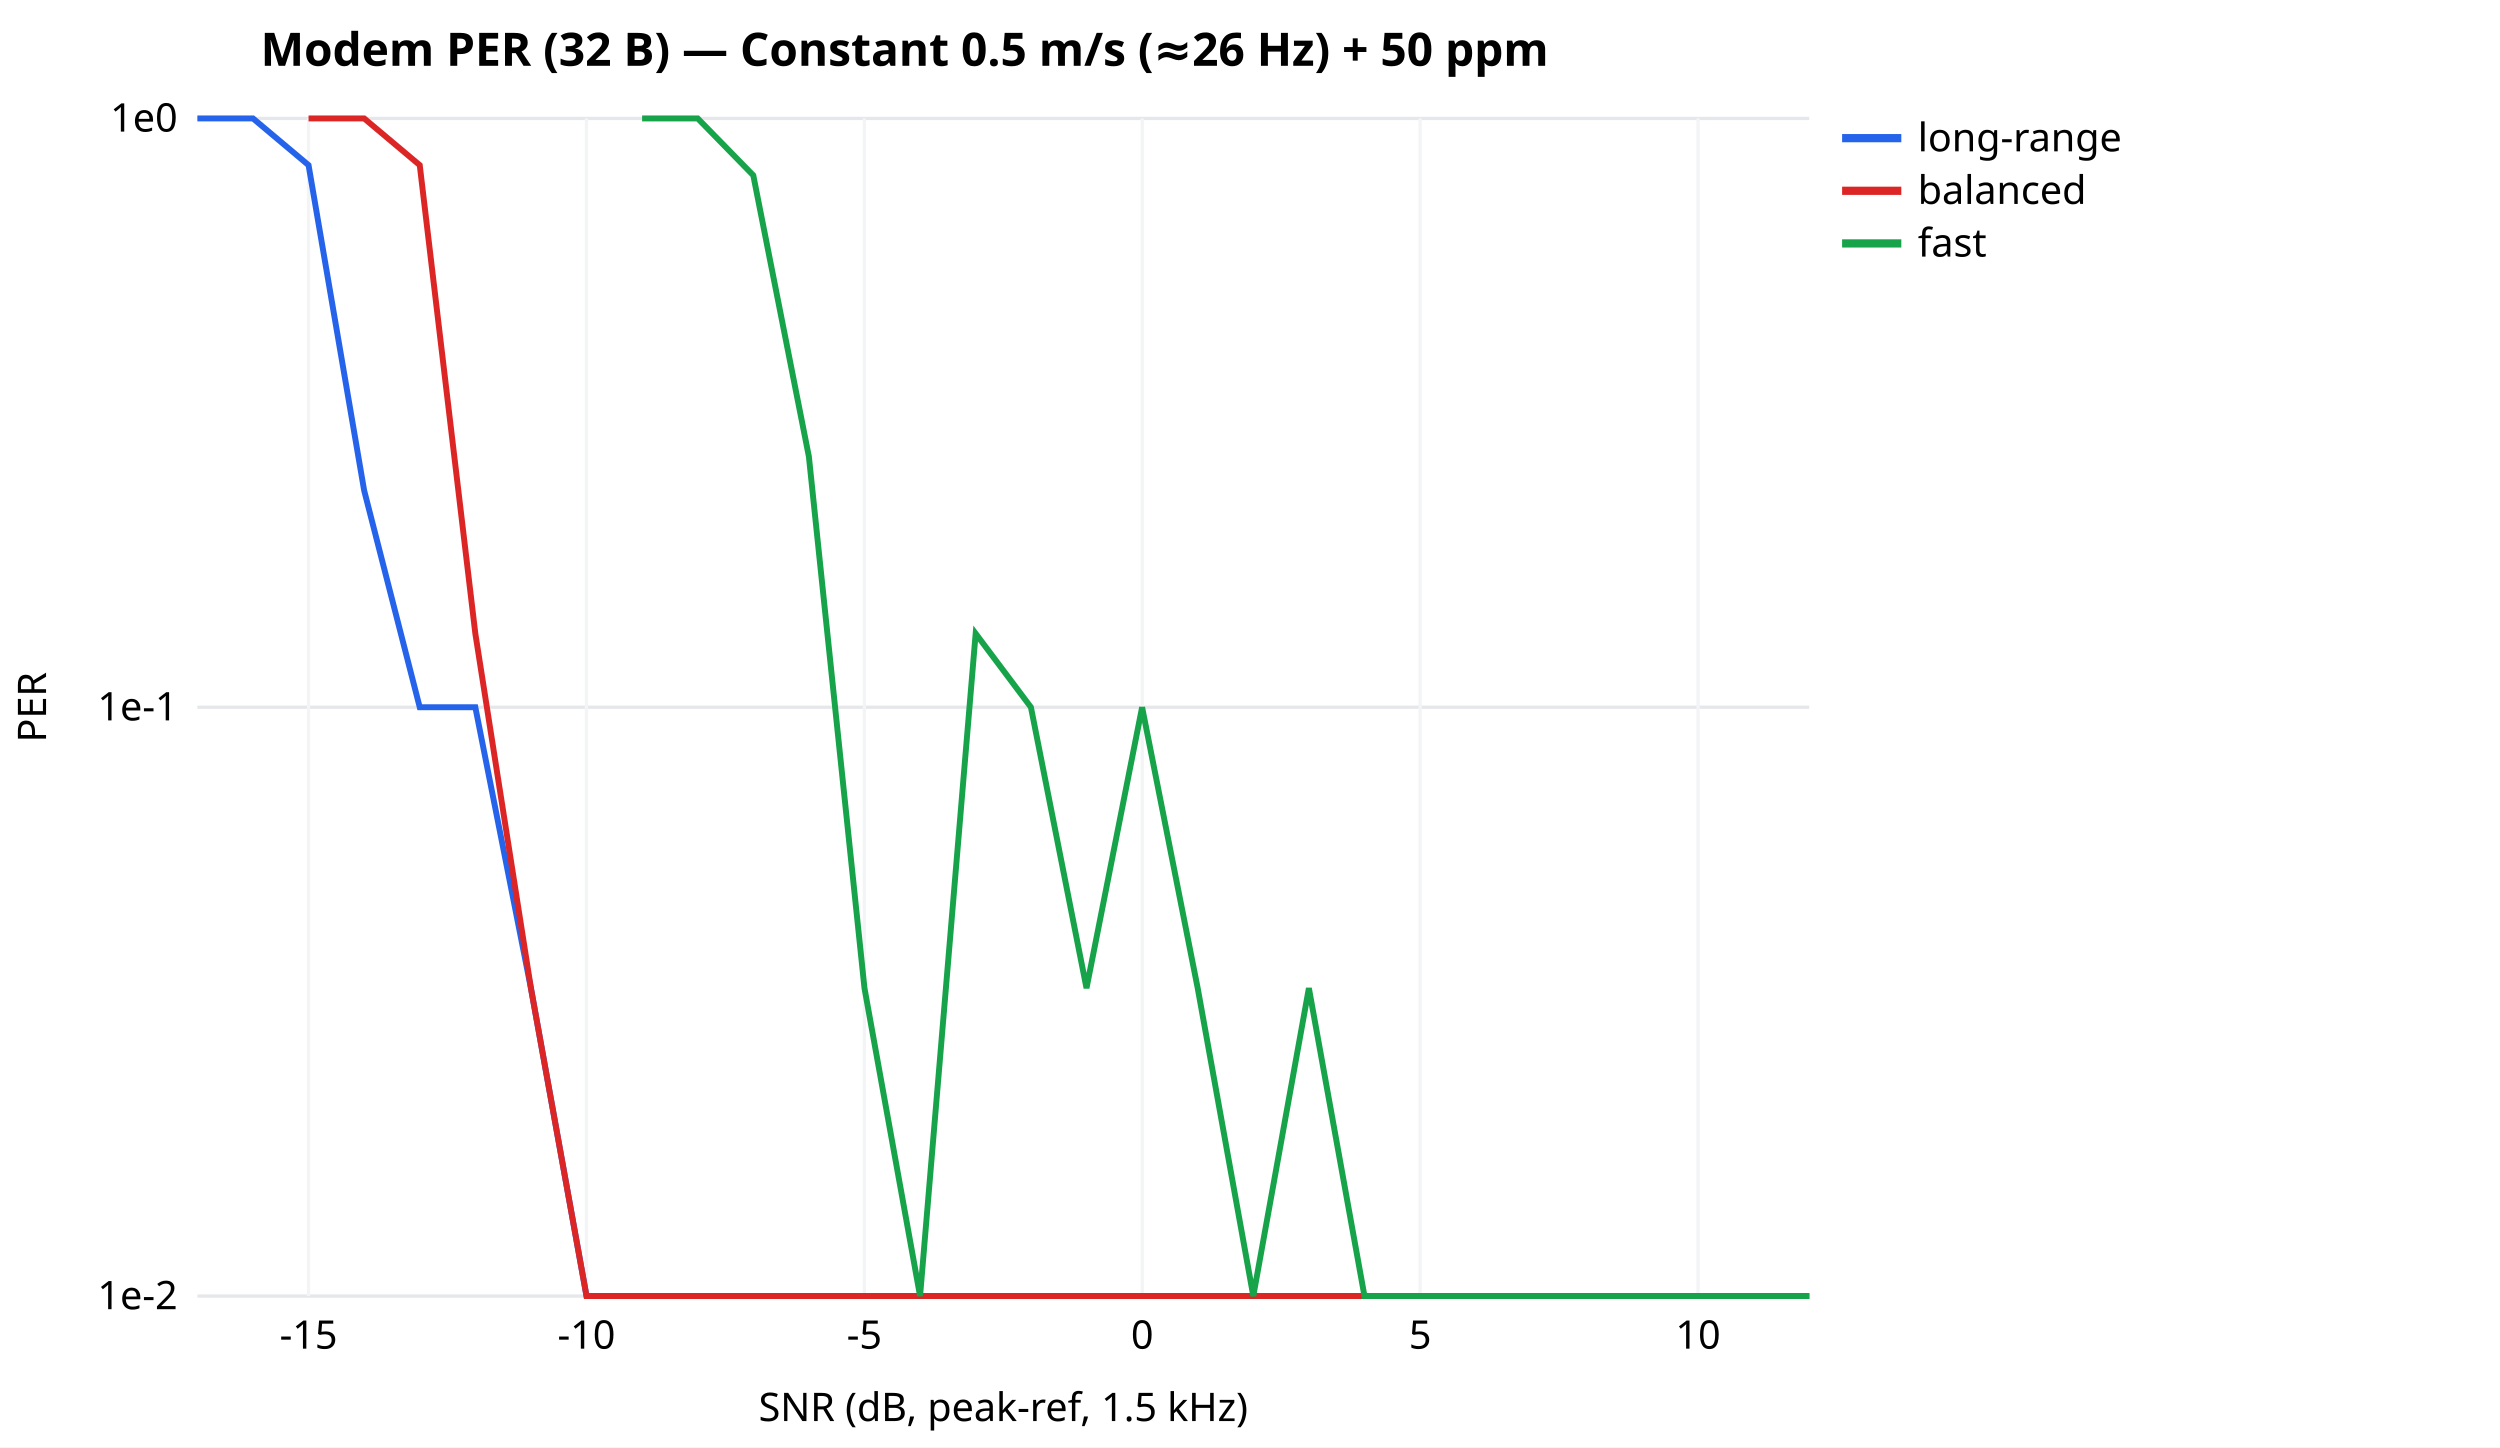
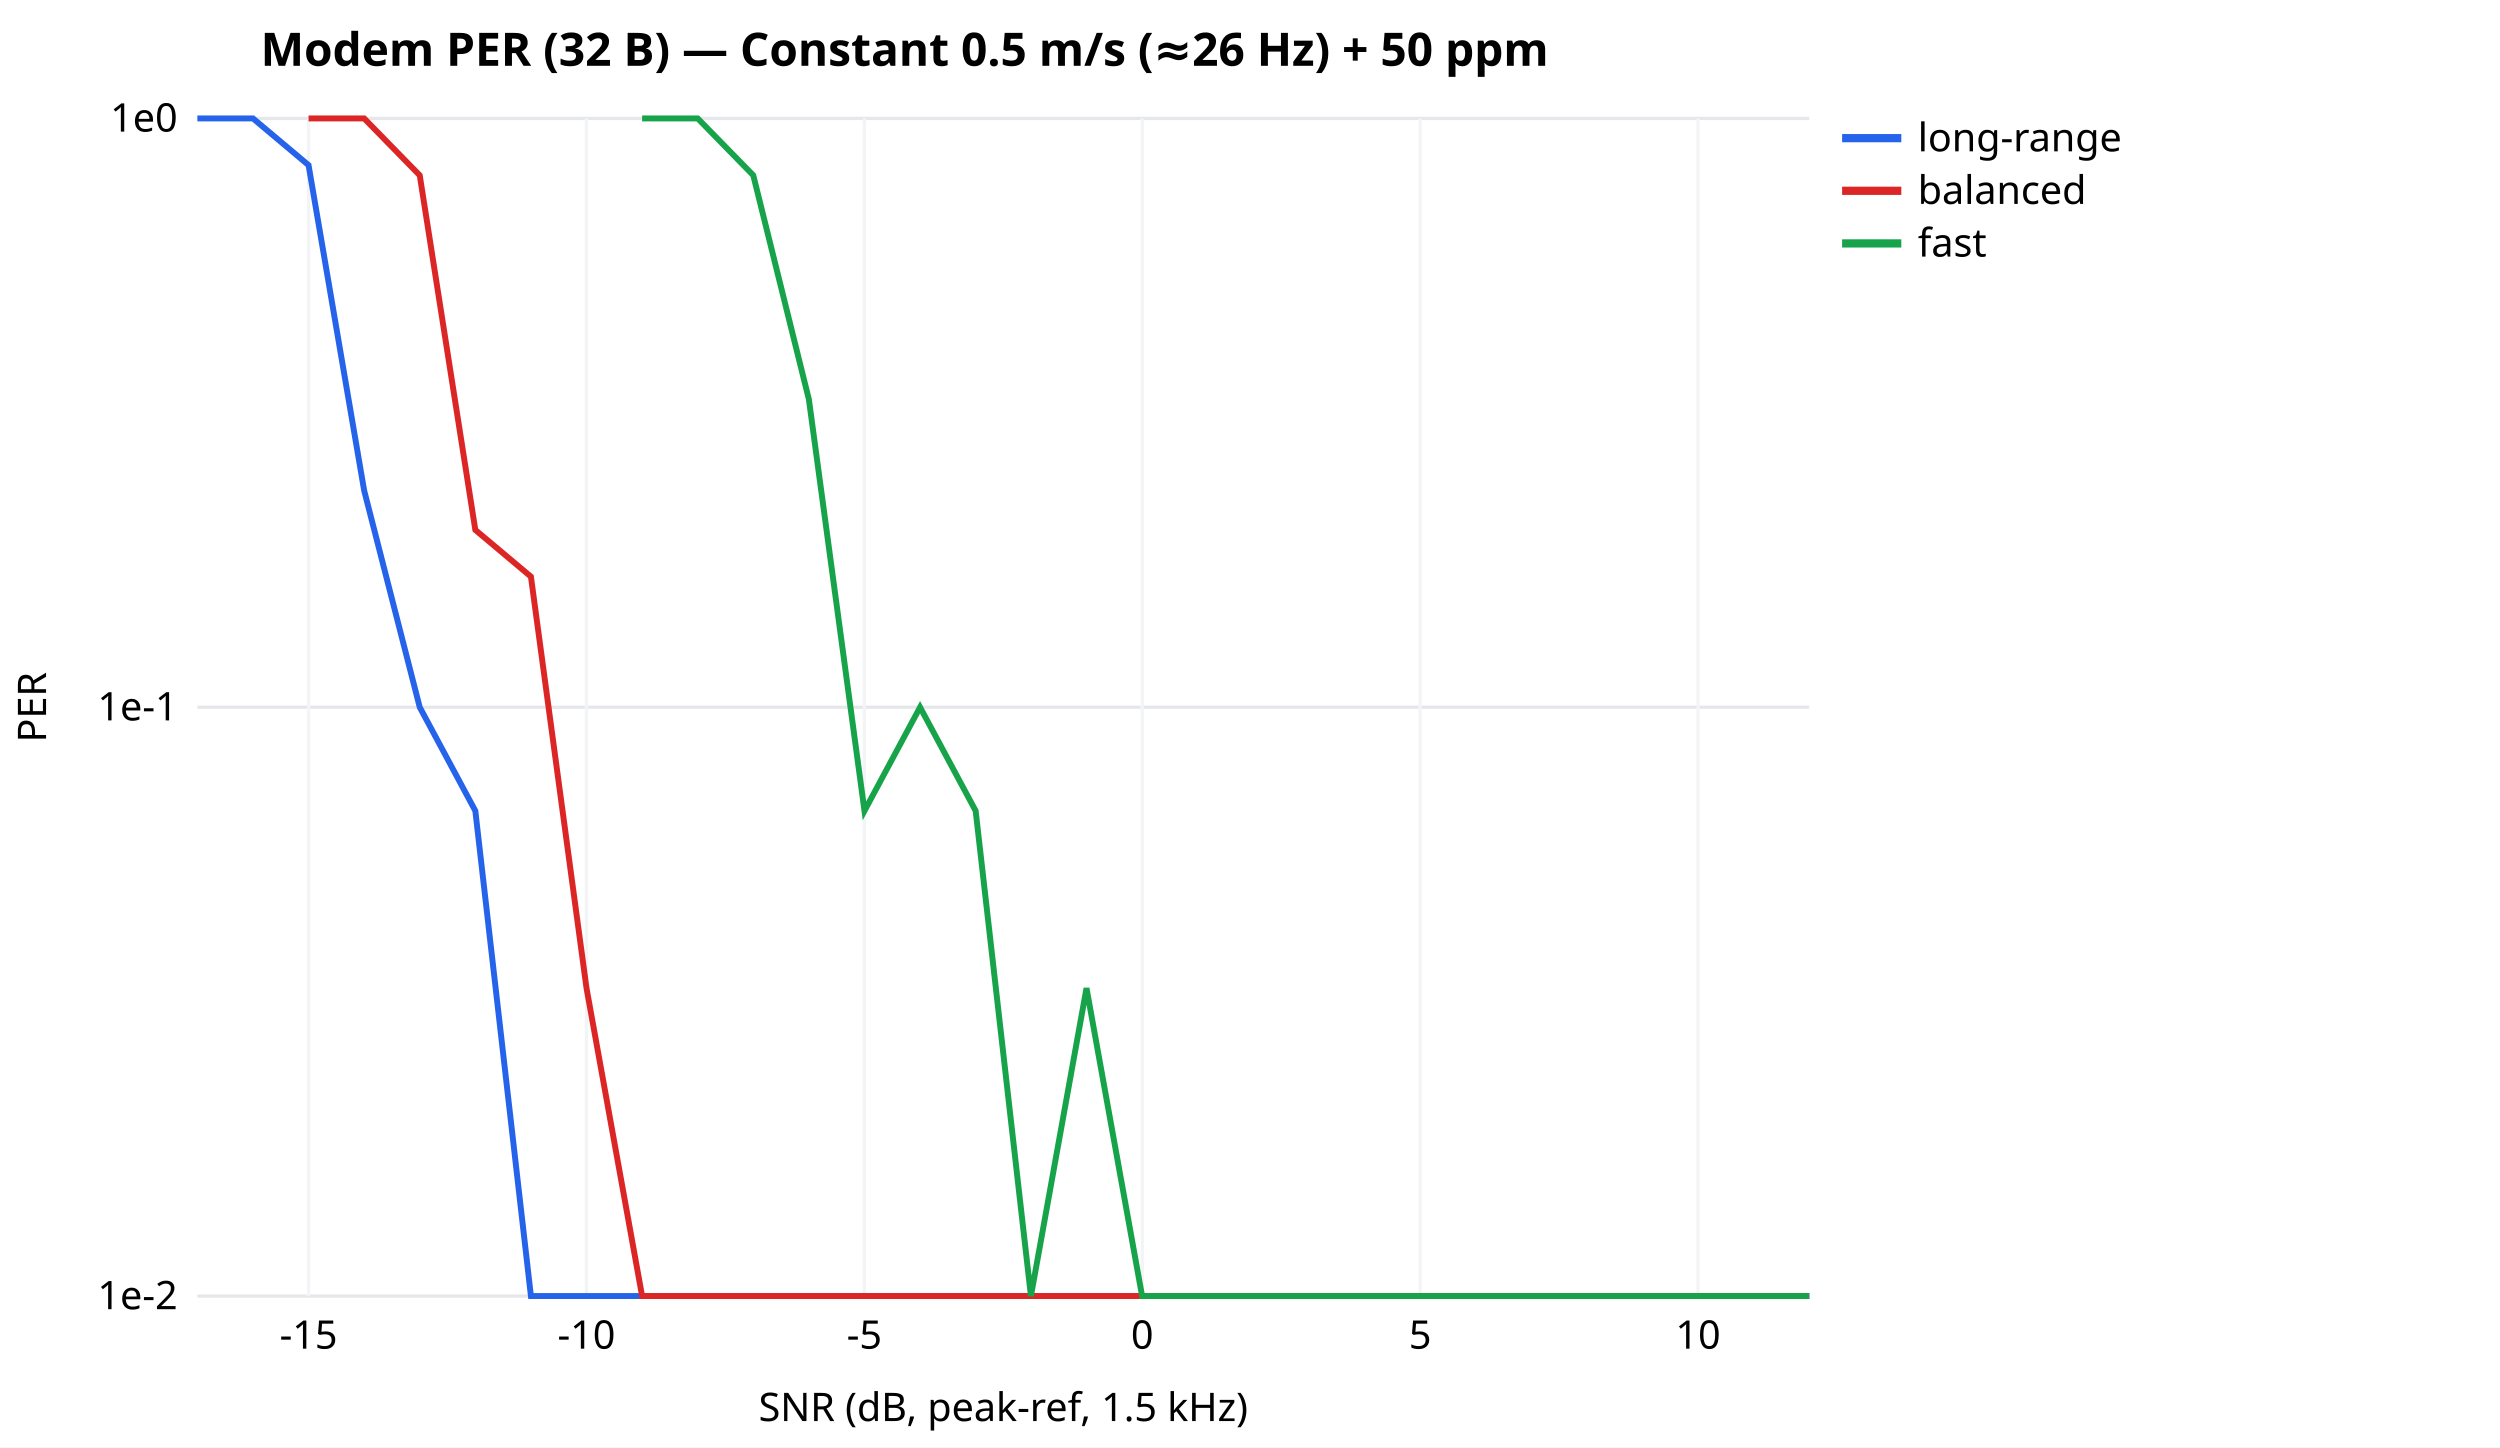
<svg xmlns="http://www.w3.org/2000/svg" viewBox="0 0 760 440" font-family="system-ui,sans-serif" font-size="12">
  <rect width="760" height="440" fill="#fff" />
  <text x="275" y="20" text-anchor="middle" font-size="14" font-weight="600">Modem PER (32 B) — Constant 0.5 m/s (≈26 Hz) + 50 ppm</text>
  <line x1="60" x2="550" y1="394" y2="394" stroke="#e5e7eb" />
  <text x="54" y="398" text-anchor="end">1e-2</text>
  <line x1="60" x2="550" y1="215" y2="215" stroke="#e5e7eb" />
  <text x="54" y="219" text-anchor="end">1e-1</text>
  <line x1="60" x2="550" y1="36" y2="36" stroke="#e5e7eb" />
  <text x="54" y="40" text-anchor="end">1e0</text>
  <line x1="93.793" x2="93.793" y1="36" y2="394" stroke="#f3f4f6" />
  <text x="93.793" y="410" text-anchor="middle">-15</text>
  <line x1="178.276" x2="178.276" y1="36" y2="394" stroke="#f3f4f6" />
  <text x="178.276" y="410" text-anchor="middle">-10</text>
  <line x1="262.759" x2="262.759" y1="36" y2="394" stroke="#f3f4f6" />
  <text x="262.759" y="410" text-anchor="middle">-5</text>
  <line x1="347.241" x2="347.241" y1="36" y2="394" stroke="#f3f4f6" />
  <text x="347.241" y="410" text-anchor="middle">0</text>
  <line x1="431.724" x2="431.724" y1="36" y2="394" stroke="#f3f4f6" />
  <text x="431.724" y="410" text-anchor="middle">5</text>
  <line x1="516.207" x2="516.207" y1="36" y2="394" stroke="#f3f4f6" />
  <text x="516.207" y="410" text-anchor="middle">10</text>
  <text x="305" y="432" text-anchor="middle">SNR (dB, peak-ref, 1.5 kHz)</text>
  <text x="14" y="215" text-anchor="middle" transform="rotate(-90 14 215)">PER</text>
-   <polyline fill="none" stroke="#2563eb" stroke-width="1.8" points="550.0,394.0 533.1,394.0 516.2,394.0 499.3,394.0 482.4,394.0 465.5,394.0 448.6,394.0 431.7,394.0 414.8,394.0 397.9,394.0 381.0,394.0 364.1,394.0 347.2,394.0 330.3,394.0 313.4,394.0 296.6,394.0 279.7,394.0 262.8,394.0 245.9,394.0 229.0,394.0 212.1,394.0 195.2,394.0 178.3,394.0 161.4,300.4 144.5,215.0 127.6,215.0 110.7,149.1 93.8,50.2 76.9,36.0 60.0,36.0" />
+   <polyline fill="none" stroke="#2563eb" stroke-width="1.8" points="550.0,394.0 533.1,394.0 516.2,394.0 499.3,394.0 482.4,394.0 465.5,394.0 448.6,394.0 431.7,394.0 414.8,394.0 397.9,394.0 381.0,394.0 364.1,394.0 347.2,394.0 330.3,394.0 313.4,394.0 296.6,394.0 279.7,394.0 262.8,394.0 245.9,394.0 229.0,394.0 212.1,394.0 195.2,394.0 178.3,394.0 161.4,394.0 144.5,246.5 127.6,215.0 110.7,149.1 93.8,50.2 76.9,36.0 60.0,36.0" />
  <line x1="560" x2="578" y1="42" y2="42" stroke="#2563eb" stroke-width="2.5" />
  <text x="583" y="46">long-range</text>
-   <polyline fill="none" stroke="#dc2626" stroke-width="1.8" points="550.0,394.0 533.1,394.0 516.2,394.0 499.3,394.0 482.4,394.0 465.5,394.0 448.6,394.0 431.7,394.0 414.8,394.0 397.9,394.0 381.0,394.0 364.1,394.0 347.2,394.0 330.3,394.0 313.4,394.0 296.6,394.0 279.7,394.0 262.8,394.0 245.9,394.0 229.0,394.0 212.1,394.0 195.2,394.0 178.3,394.0 161.4,300.4 144.5,192.6 127.6,50.2 110.7,36.0 93.8,36.0" />
+   <polyline fill="none" stroke="#dc2626" stroke-width="1.8" points="550.0,394.0 533.1,394.0 516.2,394.0 499.3,394.0 482.4,394.0 465.5,394.0 448.6,394.0 431.7,394.0 414.8,394.0 397.9,394.0 381.0,394.0 364.1,394.0 347.2,394.0 330.3,394.0 313.4,394.0 296.6,394.0 279.7,394.0 262.8,394.0 245.9,394.0 229.0,394.0 212.1,394.0 195.2,394.0 178.3,300.4 161.4,175.3 144.5,161.1 127.6,53.3 110.7,36.0 93.8,36.0" />
  <line x1="560" x2="578" y1="58" y2="58" stroke="#dc2626" stroke-width="2.5" />
  <text x="583" y="62">balanced</text>
-   <polyline fill="none" stroke="#16a34a" stroke-width="1.8" points="550.0,394.0 533.1,394.0 516.2,394.0 499.3,394.0 482.4,394.0 465.5,394.0 448.6,394.0 431.7,394.0 414.8,394.0 397.9,300.4 381.0,394.0 364.1,300.4 347.2,215.0 330.3,300.4 313.4,215.0 296.6,192.6 279.7,394.0 262.8,300.4 245.9,138.8 229.0,53.3 212.1,36.0 195.2,36.0" />
+   <polyline fill="none" stroke="#16a34a" stroke-width="1.8" points="550.0,394.0 533.1,394.0 516.2,394.0 499.3,394.0 482.4,394.0 465.5,394.0 448.6,394.0 431.7,394.0 414.8,394.0 397.9,394.0 381.0,394.0 364.1,394.0 347.2,394.0 330.3,300.4 313.4,394.0 296.6,246.5 279.7,215.0 262.8,246.5 245.9,121.4 229.0,53.3 212.1,36.0 195.2,36.0" />
  <line x1="560" x2="578" y1="74" y2="74" stroke="#16a34a" stroke-width="2.5" />
  <text x="583" y="78">fast</text>
</svg>
